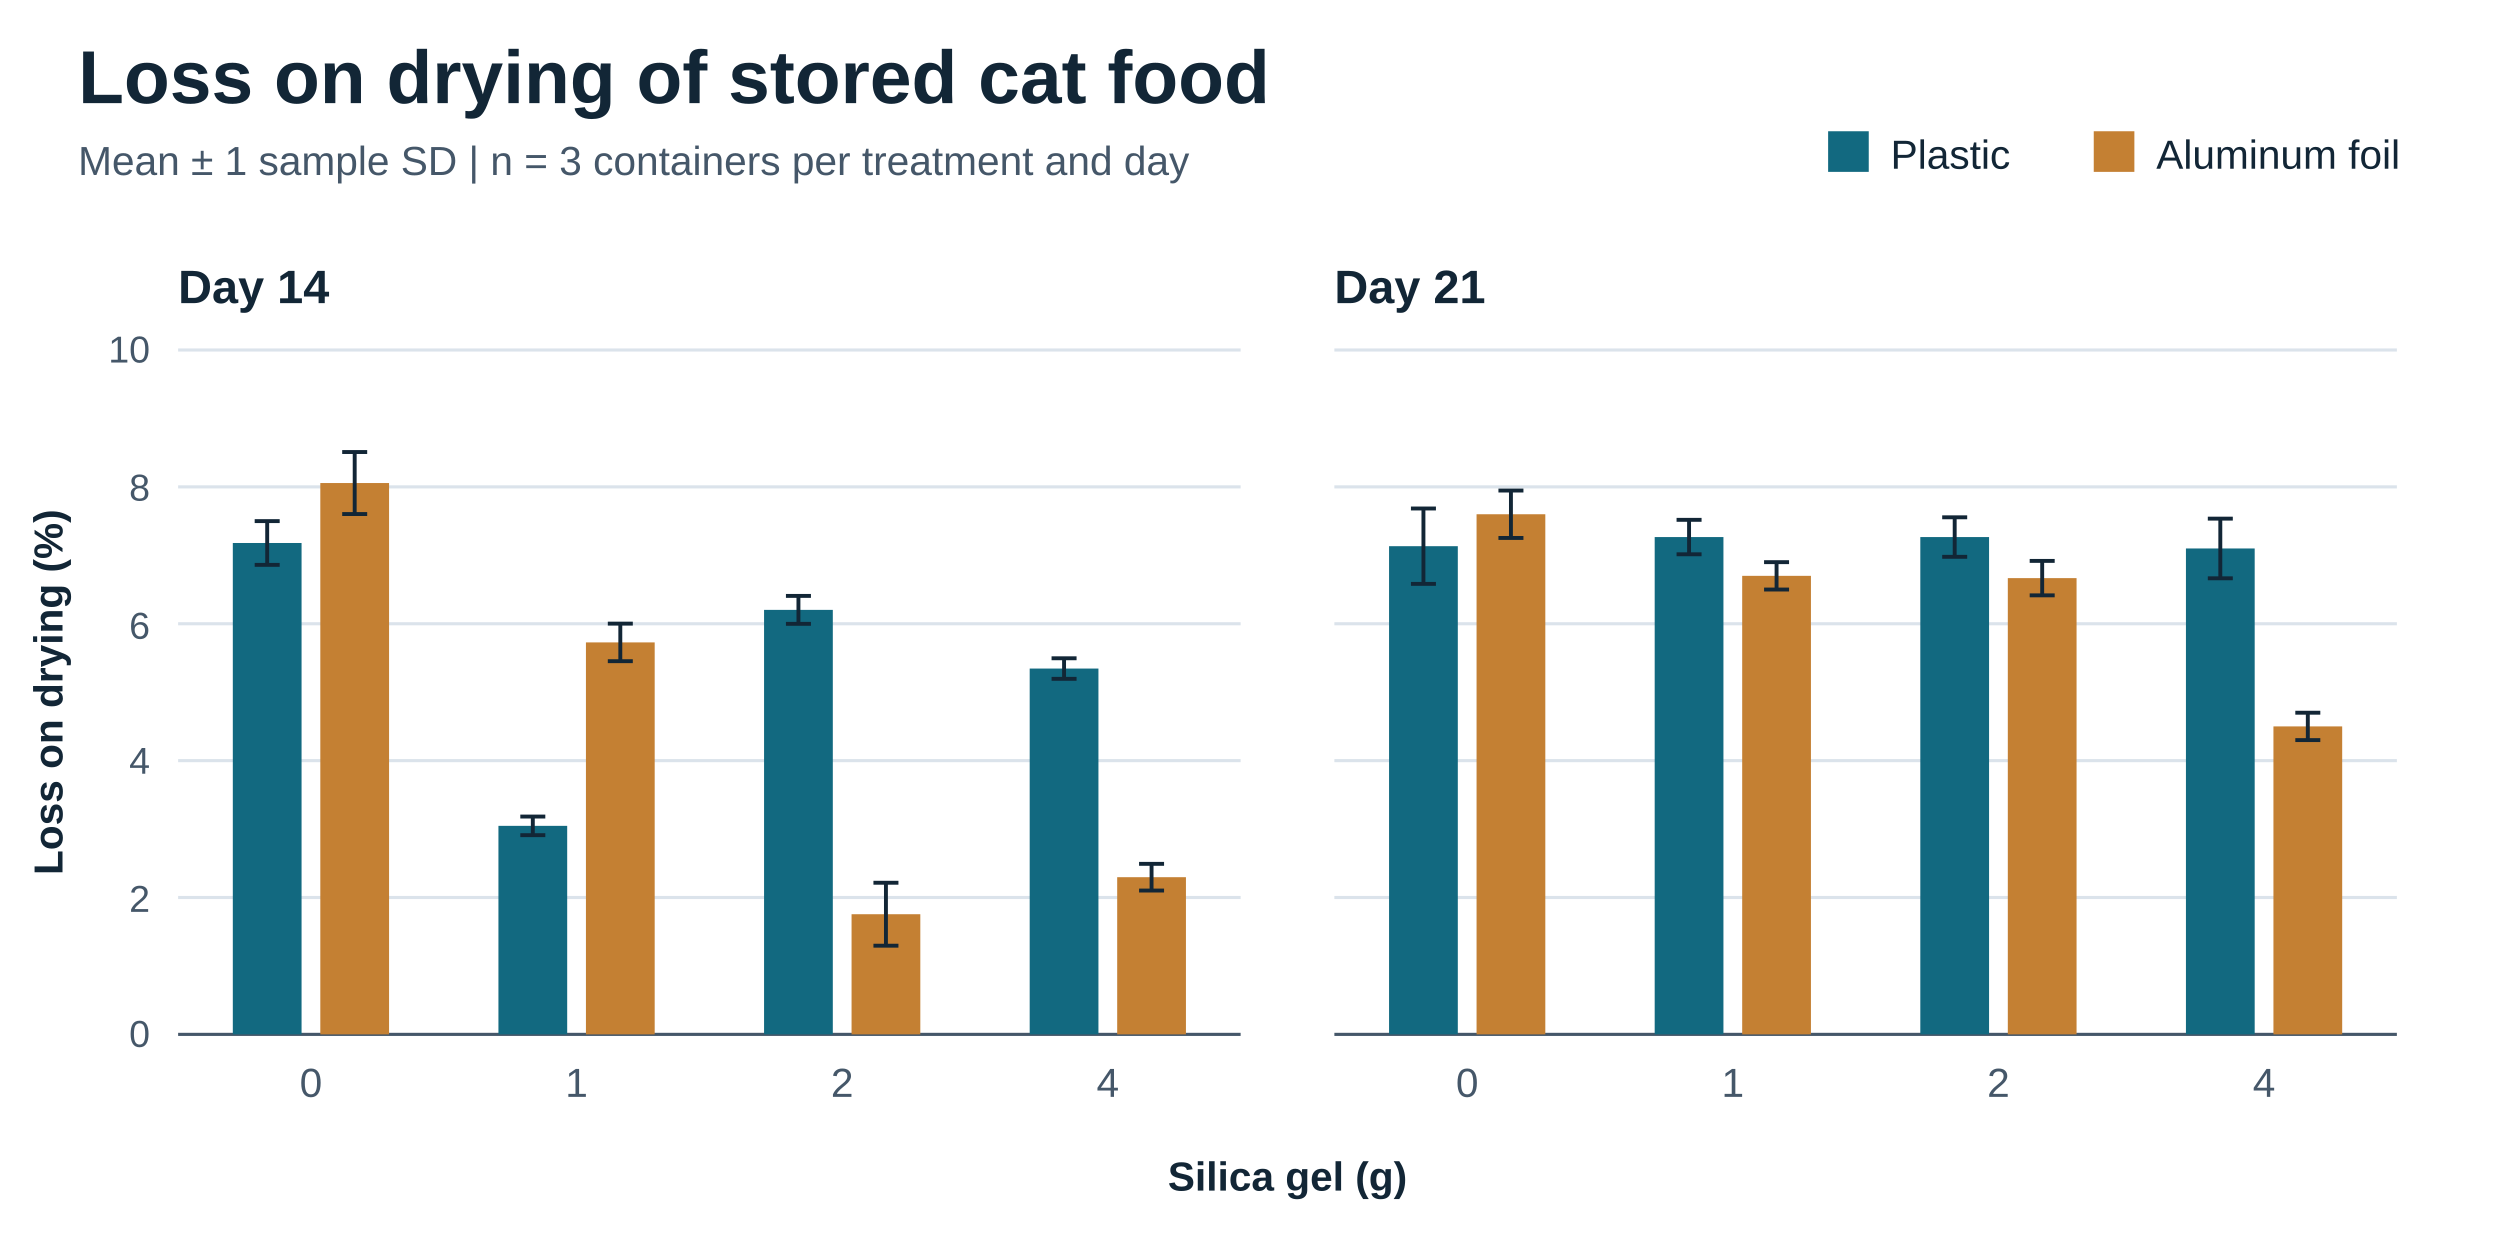
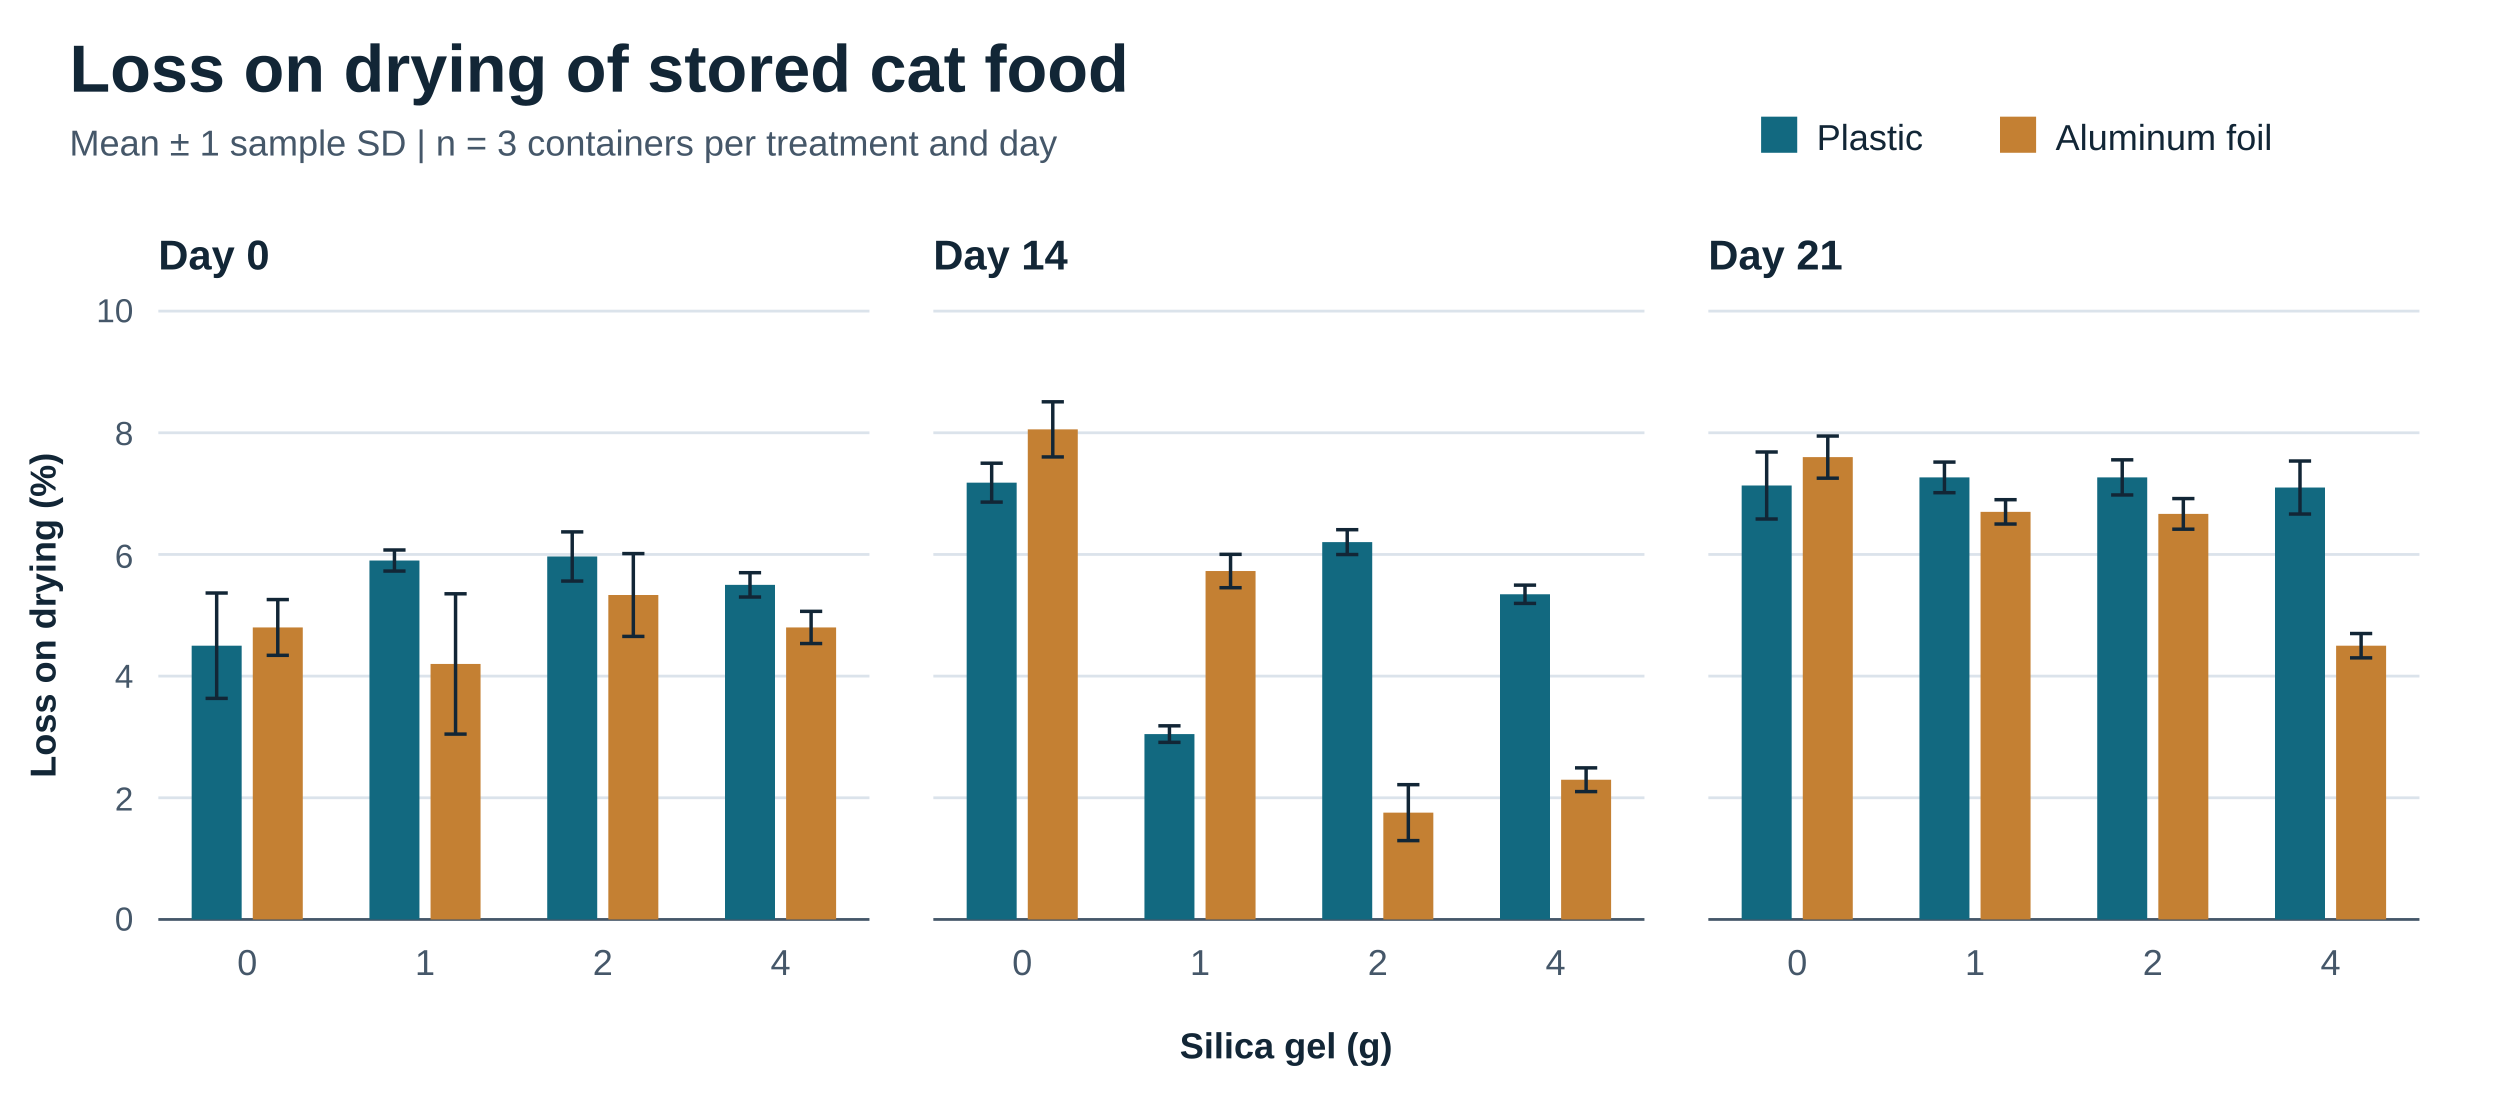
- <svg xmlns="http://www.w3.org/2000/svg" width="800" height="400" preserveAspectRatio="xMinYMin meet" viewBox="0 0 800 400" version="1.0" fill-rule="evenodd">
+ <svg xmlns="http://www.w3.org/2000/svg" width="900" height="400" preserveAspectRatio="xMinYMin meet" viewBox="0 0 900 400" version="1.0" fill-rule="evenodd">
  <clipPath id="clip">
-     <rect x="0" y="0" width="800" height="400" />
+     <rect x="0" y="0" width="900" height="400" />
  </clipPath>
  <g id="group" transform="scale(1,-1) translate(0,-400)" style="clip-path: url(#clip)">
    <g transform="">
-       <rect x="0" y="0" width="800" height="400" style="stroke: none; stroke-linecap: butt; stroke-width: 1; fill: rgb(100%,100%,100%); fill-rule: evenodd;" />
+       <rect x="0" y="0" width="900" height="400" style="stroke: none; stroke-linecap: butt; stroke-width: 1; fill: rgb(100%,100%,100%); fill-rule: evenodd;" />
      <text x="25" y="367" style="font-family: Arial, sans-serif; font-weight: 700; font-size: 24px;fill: rgb(7%,15%,21%); stroke:none;" transform="translate(0,734) scale(1,-1)">Loss on drying of stored cat food</text>
      <text x="25" y="344" style="font-family: Arial, sans-serif; font-size: 13px;fill: rgb(27%,34%,41%); stroke:none;" transform="translate(0,688) scale(1,-1)">Mean ± 1 sample SD  |  n = 3 containers per treatment and day</text>
-       <rect x="585" y="345" width="13" height="13" style="stroke: none; stroke-linecap: butt; stroke-width: 1; fill: rgb(7%,41%,50%); fill-rule: evenodd;" />
-       <text x="605" y="346" style="font-family: Arial, sans-serif; font-size: 13px;fill: rgb(7%,15%,21%); stroke:none;" transform="translate(0,692) scale(1,-1)">Plastic</text>
-       <rect x="670" y="345" width="13" height="13" style="stroke: none; stroke-linecap: butt; stroke-width: 1; fill: rgb(77%,50%,20%); fill-rule: evenodd;" />
-       <text x="690" y="346" style="font-family: Arial, sans-serif; font-size: 13px;fill: rgb(7%,15%,21%); stroke:none;" transform="translate(0,692) scale(1,-1)">Aluminum foil</text>
-       <text x="57" y="303" style="font-family: Arial, sans-serif; font-weight: 700; font-size: 15px;fill: rgb(7%,15%,21%); stroke:none;" transform="translate(0,606) scale(1,-1)">Day 14</text>
-       <path d="M 57,69 L 397,69 Z" style="stroke: rgb(27%,34%,41%); stroke-linecap: butt; stroke-width: 1;" />
+       <rect x="634" y="345" width="13" height="13" style="stroke: none; stroke-linecap: butt; stroke-width: 1; fill: rgb(7%,41%,50%); fill-rule: evenodd;" />
+       <text x="654" y="346" style="font-family: Arial, sans-serif; font-size: 13px;fill: rgb(7%,15%,21%); stroke:none;" transform="translate(0,692) scale(1,-1)">Plastic</text>
+       <rect x="720" y="345" width="13" height="13" style="stroke: none; stroke-linecap: butt; stroke-width: 1; fill: rgb(77%,50%,20%); fill-rule: evenodd;" />
+       <text x="740" y="346" style="font-family: Arial, sans-serif; font-size: 13px;fill: rgb(7%,15%,21%); stroke:none;" transform="translate(0,692) scale(1,-1)">Aluminum foil</text>
+       <text x="57" y="303" style="font-family: Arial, sans-serif; font-weight: 700; font-size: 15px;fill: rgb(7%,15%,21%); stroke:none;" transform="translate(0,606) scale(1,-1)">Day 0</text>
+       <path d="M 57,69 L 313,69 Z" style="stroke: rgb(27%,34%,41%); stroke-linecap: butt; stroke-width: 1;" />
      <text x="41.328" y="65.0" style="font-family: Arial, sans-serif; font-size: 12px;fill: rgb(27%,34%,41%); stroke:none;" transform="translate(0,130) scale(1,-1)">0</text>
-       <path d="M 57,112.8 L 397,112.8 Z" style="stroke: rgb(86%,89%,92%); stroke-linecap: butt; stroke-width: 1;" />
+       <path d="M 57,112.8 L 313,112.8 Z" style="stroke: rgb(86%,89%,92%); stroke-linecap: butt; stroke-width: 1;" />
      <text x="41.328" y="108.8" style="font-family: Arial, sans-serif; font-size: 12px;fill: rgb(27%,34%,41%); stroke:none;" transform="translate(0,217) scale(1,-1)">2</text>
-       <path d="M 57,156.6 L 397,156.6 Z" style="stroke: rgb(86%,89%,92%); stroke-linecap: butt; stroke-width: 1;" />
+       <path d="M 57,156.6 L 313,156.6 Z" style="stroke: rgb(86%,89%,92%); stroke-linecap: butt; stroke-width: 1;" />
      <text x="41.328" y="152.6" style="font-family: Arial, sans-serif; font-size: 12px;fill: rgb(27%,34%,41%); stroke:none;" transform="translate(0,305) scale(1,-1)">4</text>
-       <path d="M 57,200.4 L 397,200.4 Z" style="stroke: rgb(86%,89%,92%); stroke-linecap: butt; stroke-width: 1;" />
+       <path d="M 57,200.4 L 313,200.4 Z" style="stroke: rgb(86%,89%,92%); stroke-linecap: butt; stroke-width: 1;" />
      <text x="41.328" y="196.4" style="font-family: Arial, sans-serif; font-size: 12px;fill: rgb(27%,34%,41%); stroke:none;" transform="translate(0,392) scale(1,-1)">6</text>
-       <path d="M 57,244.2 L 397,244.2 Z" style="stroke: rgb(86%,89%,92%); stroke-linecap: butt; stroke-width: 1;" />
+       <path d="M 57,244.2 L 313,244.2 Z" style="stroke: rgb(86%,89%,92%); stroke-linecap: butt; stroke-width: 1;" />
      <text x="41.328" y="240.2" style="font-family: Arial, sans-serif; font-size: 12px;fill: rgb(27%,34%,41%); stroke:none;" transform="translate(0,480) scale(1,-1)">8</text>
-       <path d="M 57,288 L 397,288 Z" style="stroke: rgb(86%,89%,92%); stroke-linecap: butt; stroke-width: 1;" />
+       <path d="M 57,288 L 313,288 Z" style="stroke: rgb(86%,89%,92%); stroke-linecap: butt; stroke-width: 1;" />
      <text x="34.656" y="284.0" style="font-family: Arial, sans-serif; font-size: 12px;fill: rgb(27%,34%,41%); stroke:none;" transform="translate(0,568) scale(1,-1)">10</text>
-       <text x="95.886" y="49" style="font-family: Arial, sans-serif; font-size: 13px;fill: rgb(27%,34%,41%); stroke:none;" transform="translate(0,98) scale(1,-1)">0</text>
-       <rect x="74.5" y="69" width="22.0" height="157.243" style="stroke: none; stroke-linecap: butt; stroke-width: 1; fill: rgb(7%,41%,50%); fill-rule: evenodd;" />
-       <path d="M 85.5,219.242 L 85.5,233.244 Z" style="stroke: rgb(7%,15%,21%); stroke-linecap: butt; stroke-width: 1.25;" />
-       <path d="M 81.5,219.242 L 89.5,219.242 Z" style="stroke: rgb(7%,15%,21%); stroke-linecap: butt; stroke-width: 1.25;" />
-       <path d="M 81.5,233.244 L 89.5,233.244 Z" style="stroke: rgb(7%,15%,21%); stroke-linecap: butt; stroke-width: 1.25;" />
-       <rect x="102.5" y="69" width="22.0" height="176.428" style="stroke: none; stroke-linecap: butt; stroke-width: 1; fill: rgb(77%,50%,20%); fill-rule: evenodd;" />
-       <path d="M 113.5,235.506 L 113.5,255.351 Z" style="stroke: rgb(7%,15%,21%); stroke-linecap: butt; stroke-width: 1.25;" />
-       <path d="M 109.5,235.506 L 117.5,235.506 Z" style="stroke: rgb(7%,15%,21%); stroke-linecap: butt; stroke-width: 1.25;" />
-       <path d="M 109.5,255.351 L 117.5,255.351 Z" style="stroke: rgb(7%,15%,21%); stroke-linecap: butt; stroke-width: 1.25;" />
-       <text x="180.886" y="49" style="font-family: Arial, sans-serif; font-size: 13px;fill: rgb(27%,34%,41%); stroke:none;" transform="translate(0,98) scale(1,-1)">1</text>
-       <rect x="159.5" y="69" width="22.0" height="66.727" style="stroke: none; stroke-linecap: butt; stroke-width: 1; fill: rgb(7%,41%,50%); fill-rule: evenodd;" />
-       <path d="M 170.5,132.749 L 170.5,138.704 Z" style="stroke: rgb(7%,15%,21%); stroke-linecap: butt; stroke-width: 1.25;" />
-       <path d="M 166.5,132.749 L 174.5,132.749 Z" style="stroke: rgb(7%,15%,21%); stroke-linecap: butt; stroke-width: 1.25;" />
-       <path d="M 166.5,138.704 L 174.5,138.704 Z" style="stroke: rgb(7%,15%,21%); stroke-linecap: butt; stroke-width: 1.25;" />
-       <rect x="187.5" y="69" width="22.0" height="125.431" style="stroke: none; stroke-linecap: butt; stroke-width: 1; fill: rgb(77%,50%,20%); fill-rule: evenodd;" />
-       <path d="M 198.5,188.422 L 198.5,200.441 Z" style="stroke: rgb(7%,15%,21%); stroke-linecap: butt; stroke-width: 1.25;" />
-       <path d="M 194.5,188.422 L 202.5,188.422 Z" style="stroke: rgb(7%,15%,21%); stroke-linecap: butt; stroke-width: 1.25;" />
-       <path d="M 194.5,200.441 L 202.5,200.441 Z" style="stroke: rgb(7%,15%,21%); stroke-linecap: butt; stroke-width: 1.25;" />
-       <text x="265.886" y="49" style="font-family: Arial, sans-serif; font-size: 13px;fill: rgb(27%,34%,41%); stroke:none;" transform="translate(0,98) scale(1,-1)">2</text>
-       <rect x="244.5" y="69" width="22.0" height="135.839" style="stroke: none; stroke-linecap: butt; stroke-width: 1; fill: rgb(7%,41%,50%); fill-rule: evenodd;" />
-       <path d="M 255.5,200.369 L 255.5,209.31 Z" style="stroke: rgb(7%,15%,21%); stroke-linecap: butt; stroke-width: 1.25;" />
-       <path d="M 251.5,200.369 L 259.5,200.369 Z" style="stroke: rgb(7%,15%,21%); stroke-linecap: butt; stroke-width: 1.25;" />
-       <path d="M 251.5,209.31 L 259.5,209.31 Z" style="stroke: rgb(7%,15%,21%); stroke-linecap: butt; stroke-width: 1.25;" />
-       <rect x="272.5" y="69" width="22.0" height="38.449" style="stroke: none; stroke-linecap: butt; stroke-width: 1; fill: rgb(77%,50%,20%); fill-rule: evenodd;" />
-       <path d="M 283.5,97.378 L 283.5,117.52 Z" style="stroke: rgb(7%,15%,21%); stroke-linecap: butt; stroke-width: 1.25;" />
-       <path d="M 279.5,97.378 L 287.5,97.378 Z" style="stroke: rgb(7%,15%,21%); stroke-linecap: butt; stroke-width: 1.25;" />
-       <path d="M 279.5,117.52 L 287.5,117.52 Z" style="stroke: rgb(7%,15%,21%); stroke-linecap: butt; stroke-width: 1.25;" />
-       <text x="350.886" y="49" style="font-family: Arial, sans-serif; font-size: 13px;fill: rgb(27%,34%,41%); stroke:none;" transform="translate(0,98) scale(1,-1)">4</text>
-       <rect x="329.5" y="69" width="22.0" height="117.063" style="stroke: none; stroke-linecap: butt; stroke-width: 1; fill: rgb(7%,41%,50%); fill-rule: evenodd;" />
-       <path d="M 340.5,182.773 L 340.5,189.352 Z" style="stroke: rgb(7%,15%,21%); stroke-linecap: butt; stroke-width: 1.25;" />
-       <path d="M 336.5,182.773 L 344.5,182.773 Z" style="stroke: rgb(7%,15%,21%); stroke-linecap: butt; stroke-width: 1.25;" />
-       <path d="M 336.5,189.352 L 344.5,189.352 Z" style="stroke: rgb(7%,15%,21%); stroke-linecap: butt; stroke-width: 1.25;" />
-       <rect x="357.5" y="69" width="22.0" height="50.297" style="stroke: none; stroke-linecap: butt; stroke-width: 1; fill: rgb(77%,50%,20%); fill-rule: evenodd;" />
-       <path d="M 368.5,115.026 L 368.5,123.569 Z" style="stroke: rgb(7%,15%,21%); stroke-linecap: butt; stroke-width: 1.25;" />
-       <path d="M 364.5,115.026 L 372.5,115.026 Z" style="stroke: rgb(7%,15%,21%); stroke-linecap: butt; stroke-width: 1.25;" />
-       <path d="M 364.5,123.569 L 372.5,123.569 Z" style="stroke: rgb(7%,15%,21%); stroke-linecap: butt; stroke-width: 1.25;" />
-       <text x="427" y="303" style="font-family: Arial, sans-serif; font-weight: 700; font-size: 15px;fill: rgb(7%,15%,21%); stroke:none;" transform="translate(0,606) scale(1,-1)">Day 21</text>
-       <path d="M 427,69 L 767,69 Z" style="stroke: rgb(27%,34%,41%); stroke-linecap: butt; stroke-width: 1;" />
-       <path d="M 427,112.8 L 767,112.8 Z" style="stroke: rgb(86%,89%,92%); stroke-linecap: butt; stroke-width: 1;" />
-       <path d="M 427,156.6 L 767,156.6 Z" style="stroke: rgb(86%,89%,92%); stroke-linecap: butt; stroke-width: 1;" />
-       <path d="M 427,200.4 L 767,200.4 Z" style="stroke: rgb(86%,89%,92%); stroke-linecap: butt; stroke-width: 1;" />
-       <path d="M 427,244.2 L 767,244.2 Z" style="stroke: rgb(86%,89%,92%); stroke-linecap: butt; stroke-width: 1;" />
-       <path d="M 427,288 L 767,288 Z" style="stroke: rgb(86%,89%,92%); stroke-linecap: butt; stroke-width: 1;" />
-       <text x="465.886" y="49" style="font-family: Arial, sans-serif; font-size: 13px;fill: rgb(27%,34%,41%); stroke:none;" transform="translate(0,98) scale(1,-1)">0</text>
-       <rect x="444.5" y="69" width="22.0" height="156.22" style="stroke: none; stroke-linecap: butt; stroke-width: 1; fill: rgb(7%,41%,50%); fill-rule: evenodd;" />
-       <path d="M 455.5,213.158 L 455.5,237.282 Z" style="stroke: rgb(7%,15%,21%); stroke-linecap: butt; stroke-width: 1.25;" />
-       <path d="M 451.5,213.158 L 459.5,213.158 Z" style="stroke: rgb(7%,15%,21%); stroke-linecap: butt; stroke-width: 1.25;" />
-       <path d="M 451.5,237.282 L 459.5,237.282 Z" style="stroke: rgb(7%,15%,21%); stroke-linecap: butt; stroke-width: 1.25;" />
-       <rect x="472.5" y="69" width="22.0" height="166.44" style="stroke: none; stroke-linecap: butt; stroke-width: 1; fill: rgb(77%,50%,20%); fill-rule: evenodd;" />
-       <path d="M 483.5,227.854 L 483.5,243.026 Z" style="stroke: rgb(7%,15%,21%); stroke-linecap: butt; stroke-width: 1.25;" />
-       <path d="M 479.5,227.854 L 487.5,227.854 Z" style="stroke: rgb(7%,15%,21%); stroke-linecap: butt; stroke-width: 1.25;" />
-       <path d="M 479.5,243.026 L 487.5,243.026 Z" style="stroke: rgb(7%,15%,21%); stroke-linecap: butt; stroke-width: 1.25;" />
-       <text x="550.886" y="49" style="font-family: Arial, sans-serif; font-size: 13px;fill: rgb(27%,34%,41%); stroke:none;" transform="translate(0,98) scale(1,-1)">1</text>
-       <rect x="529.5" y="69" width="22.0" height="159.14" style="stroke: none; stroke-linecap: butt; stroke-width: 1; fill: rgb(7%,41%,50%); fill-rule: evenodd;" />
-       <path d="M 540.5,222.629 L 540.5,233.651 Z" style="stroke: rgb(7%,15%,21%); stroke-linecap: butt; stroke-width: 1.25;" />
-       <path d="M 536.5,222.629 L 544.5,222.629 Z" style="stroke: rgb(7%,15%,21%); stroke-linecap: butt; stroke-width: 1.25;" />
-       <path d="M 536.5,233.651 L 544.5,233.651 Z" style="stroke: rgb(7%,15%,21%); stroke-linecap: butt; stroke-width: 1.25;" />
-       <rect x="557.5" y="69" width="22.0" height="146.73" style="stroke: none; stroke-linecap: butt; stroke-width: 1; fill: rgb(77%,50%,20%); fill-rule: evenodd;" />
-       <path d="M 568.5,211.35 L 568.5,220.11 Z" style="stroke: rgb(7%,15%,21%); stroke-linecap: butt; stroke-width: 1.25;" />
-       <path d="M 564.5,211.35 L 572.5,211.35 Z" style="stroke: rgb(7%,15%,21%); stroke-linecap: butt; stroke-width: 1.25;" />
-       <path d="M 564.5,220.11 L 572.5,220.11 Z" style="stroke: rgb(7%,15%,21%); stroke-linecap: butt; stroke-width: 1.25;" />
-       <text x="635.886" y="49" style="font-family: Arial, sans-serif; font-size: 13px;fill: rgb(27%,34%,41%); stroke:none;" transform="translate(0,98) scale(1,-1)">2</text>
-       <rect x="614.5" y="69" width="22.0" height="159.14" style="stroke: none; stroke-linecap: butt; stroke-width: 1; fill: rgb(7%,41%,50%); fill-rule: evenodd;" />
-       <path d="M 625.5,221.818 L 625.5,234.462 Z" style="stroke: rgb(7%,15%,21%); stroke-linecap: butt; stroke-width: 1.25;" />
-       <path d="M 621.5,221.818 L 629.5,221.818 Z" style="stroke: rgb(7%,15%,21%); stroke-linecap: butt; stroke-width: 1.25;" />
-       <path d="M 621.5,234.462 L 629.5,234.462 Z" style="stroke: rgb(7%,15%,21%); stroke-linecap: butt; stroke-width: 1.25;" />
-       <rect x="642.5" y="69" width="22.0" height="146" style="stroke: none; stroke-linecap: butt; stroke-width: 1; fill: rgb(77%,50%,20%); fill-rule: evenodd;" />
-       <path d="M 653.5,209.489 L 653.5,220.511 Z" style="stroke: rgb(7%,15%,21%); stroke-linecap: butt; stroke-width: 1.25;" />
-       <path d="M 649.5,209.489 L 657.5,209.489 Z" style="stroke: rgb(7%,15%,21%); stroke-linecap: butt; stroke-width: 1.25;" />
-       <path d="M 649.5,220.511 L 657.5,220.511 Z" style="stroke: rgb(7%,15%,21%); stroke-linecap: butt; stroke-width: 1.25;" />
-       <text x="720.886" y="49" style="font-family: Arial, sans-serif; font-size: 13px;fill: rgb(27%,34%,41%); stroke:none;" transform="translate(0,98) scale(1,-1)">4</text>
-       <rect x="699.5" y="69" width="22.0" height="155.49" style="stroke: none; stroke-linecap: butt; stroke-width: 1; fill: rgb(7%,41%,50%); fill-rule: evenodd;" />
-       <path d="M 710.5,214.944 L 710.5,234.036 Z" style="stroke: rgb(7%,15%,21%); stroke-linecap: butt; stroke-width: 1.25;" />
-       <path d="M 706.5,214.944 L 714.5,214.944 Z" style="stroke: rgb(7%,15%,21%); stroke-linecap: butt; stroke-width: 1.25;" />
-       <path d="M 706.5,234.036 L 714.5,234.036 Z" style="stroke: rgb(7%,15%,21%); stroke-linecap: butt; stroke-width: 1.25;" />
-       <rect x="727.5" y="69" width="22.0" height="98.55" style="stroke: none; stroke-linecap: butt; stroke-width: 1; fill: rgb(77%,50%,20%); fill-rule: evenodd;" />
-       <path d="M 738.5,163.17 L 738.5,171.93 Z" style="stroke: rgb(7%,15%,21%); stroke-linecap: butt; stroke-width: 1.25;" />
-       <path d="M 734.5,163.17 L 742.5,163.17 Z" style="stroke: rgb(7%,15%,21%); stroke-linecap: butt; stroke-width: 1.25;" />
-       <path d="M 734.5,171.93 L 742.5,171.93 Z" style="stroke: rgb(7%,15%,21%); stroke-linecap: butt; stroke-width: 1.25;" />
+       <text x="85.386" y="49" style="font-family: Arial, sans-serif; font-size: 13px;fill: rgb(27%,34%,41%); stroke:none;" transform="translate(0,98) scale(1,-1)">0</text>
+       <rect x="69.0" y="69" width="18.0" height="98.55" style="stroke: none; stroke-linecap: butt; stroke-width: 1; fill: rgb(7%,41%,50%); fill-rule: evenodd;" />
+       <path d="M 78,148.584 L 78,186.516 Z" style="stroke: rgb(7%,15%,21%); stroke-linecap: butt; stroke-width: 1.25;" />
+       <path d="M 74,148.584 L 82,148.584 Z" style="stroke: rgb(7%,15%,21%); stroke-linecap: butt; stroke-width: 1.25;" />
+       <path d="M 74,186.516 L 82,186.516 Z" style="stroke: rgb(7%,15%,21%); stroke-linecap: butt; stroke-width: 1.25;" />
+       <rect x="91.0" y="69" width="18.0" height="105.12" style="stroke: none; stroke-linecap: butt; stroke-width: 1; fill: rgb(77%,50%,20%); fill-rule: evenodd;" />
+       <path d="M 100,164.084 L 100,184.156 Z" style="stroke: rgb(7%,15%,21%); stroke-linecap: butt; stroke-width: 1.25;" />
+       <path d="M 96,164.084 L 104,164.084 Z" style="stroke: rgb(7%,15%,21%); stroke-linecap: butt; stroke-width: 1.25;" />
+       <path d="M 96,184.156 L 104,184.156 Z" style="stroke: rgb(7%,15%,21%); stroke-linecap: butt; stroke-width: 1.25;" />
+       <text x="149.386" y="49" style="font-family: Arial, sans-serif; font-size: 13px;fill: rgb(27%,34%,41%); stroke:none;" transform="translate(0,98) scale(1,-1)">1</text>
+       <rect x="133.0" y="69" width="18.0" height="129.21" style="stroke: none; stroke-linecap: butt; stroke-width: 1; fill: rgb(7%,41%,50%); fill-rule: evenodd;" />
+       <path d="M 142,194.417 L 142,202.003 Z" style="stroke: rgb(7%,15%,21%); stroke-linecap: butt; stroke-width: 1.25;" />
+       <path d="M 138,194.417 L 146,194.417 Z" style="stroke: rgb(7%,15%,21%); stroke-linecap: butt; stroke-width: 1.25;" />
+       <path d="M 138,202.003 L 146,202.003 Z" style="stroke: rgb(7%,15%,21%); stroke-linecap: butt; stroke-width: 1.25;" />
+       <rect x="155.0" y="69" width="18.0" height="91.98" style="stroke: none; stroke-linecap: butt; stroke-width: 1; fill: rgb(77%,50%,20%); fill-rule: evenodd;" />
+       <path d="M 164,135.724 L 164,186.236 Z" style="stroke: rgb(7%,15%,21%); stroke-linecap: butt; stroke-width: 1.25;" />
+       <path d="M 160,135.724 L 168,135.724 Z" style="stroke: rgb(7%,15%,21%); stroke-linecap: butt; stroke-width: 1.25;" />
+       <path d="M 160,186.236 L 168,186.236 Z" style="stroke: rgb(7%,15%,21%); stroke-linecap: butt; stroke-width: 1.25;" />
+       <text x="213.386" y="49" style="font-family: Arial, sans-serif; font-size: 13px;fill: rgb(27%,34%,41%); stroke:none;" transform="translate(0,98) scale(1,-1)">2</text>
+       <rect x="197.0" y="69" width="18.0" height="130.67" style="stroke: none; stroke-linecap: butt; stroke-width: 1; fill: rgb(7%,41%,50%); fill-rule: evenodd;" />
+       <path d="M 206,190.819 L 206,208.521 Z" style="stroke: rgb(7%,15%,21%); stroke-linecap: butt; stroke-width: 1.25;" />
+       <path d="M 202,190.819 L 210,190.819 Z" style="stroke: rgb(7%,15%,21%); stroke-linecap: butt; stroke-width: 1.25;" />
+       <path d="M 202,208.521 L 210,208.521 Z" style="stroke: rgb(7%,15%,21%); stroke-linecap: butt; stroke-width: 1.25;" />
+       <rect x="219.0" y="69" width="18.0" height="116.8" style="stroke: none; stroke-linecap: butt; stroke-width: 1; fill: rgb(77%,50%,20%); fill-rule: evenodd;" />
+       <path d="M 228,170.893 L 228,200.707 Z" style="stroke: rgb(7%,15%,21%); stroke-linecap: butt; stroke-width: 1.25;" />
+       <path d="M 224,170.893 L 232,170.893 Z" style="stroke: rgb(7%,15%,21%); stroke-linecap: butt; stroke-width: 1.25;" />
+       <path d="M 224,200.707 L 232,200.707 Z" style="stroke: rgb(7%,15%,21%); stroke-linecap: butt; stroke-width: 1.25;" />
+       <text x="277.386" y="49" style="font-family: Arial, sans-serif; font-size: 13px;fill: rgb(27%,34%,41%); stroke:none;" transform="translate(0,98) scale(1,-1)">4</text>
+       <rect x="261.0" y="69" width="18.0" height="120.45" style="stroke: none; stroke-linecap: butt; stroke-width: 1; fill: rgb(7%,41%,50%); fill-rule: evenodd;" />
+       <path d="M 270,185.07 L 270,193.83 Z" style="stroke: rgb(7%,15%,21%); stroke-linecap: butt; stroke-width: 1.25;" />
+       <path d="M 266,185.07 L 274,185.07 Z" style="stroke: rgb(7%,15%,21%); stroke-linecap: butt; stroke-width: 1.25;" />
+       <path d="M 266,193.83 L 274,193.83 Z" style="stroke: rgb(7%,15%,21%); stroke-linecap: butt; stroke-width: 1.25;" />
+       <rect x="283.0" y="69" width="18.0" height="105.12" style="stroke: none; stroke-linecap: butt; stroke-width: 1; fill: rgb(77%,50%,20%); fill-rule: evenodd;" />
+       <path d="M 292,168.326 L 292,179.914 Z" style="stroke: rgb(7%,15%,21%); stroke-linecap: butt; stroke-width: 1.25;" />
+       <path d="M 288,168.326 L 296,168.326 Z" style="stroke: rgb(7%,15%,21%); stroke-linecap: butt; stroke-width: 1.25;" />
+       <path d="M 288,179.914 L 296,179.914 Z" style="stroke: rgb(7%,15%,21%); stroke-linecap: butt; stroke-width: 1.25;" />
+       <text x="336" y="303" style="font-family: Arial, sans-serif; font-weight: 700; font-size: 15px;fill: rgb(7%,15%,21%); stroke:none;" transform="translate(0,606) scale(1,-1)">Day 14</text>
+       <path d="M 336,69 L 592,69 Z" style="stroke: rgb(27%,34%,41%); stroke-linecap: butt; stroke-width: 1;" />
+       <path d="M 336,112.8 L 592,112.8 Z" style="stroke: rgb(86%,89%,92%); stroke-linecap: butt; stroke-width: 1;" />
+       <path d="M 336,156.6 L 592,156.6 Z" style="stroke: rgb(86%,89%,92%); stroke-linecap: butt; stroke-width: 1;" />
+       <path d="M 336,200.4 L 592,200.4 Z" style="stroke: rgb(86%,89%,92%); stroke-linecap: butt; stroke-width: 1;" />
+       <path d="M 336,244.2 L 592,244.2 Z" style="stroke: rgb(86%,89%,92%); stroke-linecap: butt; stroke-width: 1;" />
+       <path d="M 336,288 L 592,288 Z" style="stroke: rgb(86%,89%,92%); stroke-linecap: butt; stroke-width: 1;" />
+       <text x="364.386" y="49" style="font-family: Arial, sans-serif; font-size: 13px;fill: rgb(27%,34%,41%); stroke:none;" transform="translate(0,98) scale(1,-1)">0</text>
+       <rect x="348.0" y="69" width="18.0" height="157.243" style="stroke: none; stroke-linecap: butt; stroke-width: 1; fill: rgb(7%,41%,50%); fill-rule: evenodd;" />
+       <path d="M 357,219.242 L 357,233.244 Z" style="stroke: rgb(7%,15%,21%); stroke-linecap: butt; stroke-width: 1.25;" />
+       <path d="M 353,219.242 L 361,219.242 Z" style="stroke: rgb(7%,15%,21%); stroke-linecap: butt; stroke-width: 1.25;" />
+       <path d="M 353,233.244 L 361,233.244 Z" style="stroke: rgb(7%,15%,21%); stroke-linecap: butt; stroke-width: 1.25;" />
+       <rect x="370.0" y="69" width="18.0" height="176.428" style="stroke: none; stroke-linecap: butt; stroke-width: 1; fill: rgb(77%,50%,20%); fill-rule: evenodd;" />
+       <path d="M 379,235.506 L 379,255.351 Z" style="stroke: rgb(7%,15%,21%); stroke-linecap: butt; stroke-width: 1.25;" />
+       <path d="M 375,235.506 L 383,235.506 Z" style="stroke: rgb(7%,15%,21%); stroke-linecap: butt; stroke-width: 1.25;" />
+       <path d="M 375,255.351 L 383,255.351 Z" style="stroke: rgb(7%,15%,21%); stroke-linecap: butt; stroke-width: 1.25;" />
+       <text x="428.386" y="49" style="font-family: Arial, sans-serif; font-size: 13px;fill: rgb(27%,34%,41%); stroke:none;" transform="translate(0,98) scale(1,-1)">1</text>
+       <rect x="412.0" y="69" width="18.0" height="66.727" style="stroke: none; stroke-linecap: butt; stroke-width: 1; fill: rgb(7%,41%,50%); fill-rule: evenodd;" />
+       <path d="M 421,132.749 L 421,138.704 Z" style="stroke: rgb(7%,15%,21%); stroke-linecap: butt; stroke-width: 1.25;" />
+       <path d="M 417,132.749 L 425,132.749 Z" style="stroke: rgb(7%,15%,21%); stroke-linecap: butt; stroke-width: 1.25;" />
+       <path d="M 417,138.704 L 425,138.704 Z" style="stroke: rgb(7%,15%,21%); stroke-linecap: butt; stroke-width: 1.25;" />
+       <rect x="434.0" y="69" width="18.0" height="125.431" style="stroke: none; stroke-linecap: butt; stroke-width: 1; fill: rgb(77%,50%,20%); fill-rule: evenodd;" />
+       <path d="M 443,188.422 L 443,200.441 Z" style="stroke: rgb(7%,15%,21%); stroke-linecap: butt; stroke-width: 1.25;" />
+       <path d="M 439,188.422 L 447,188.422 Z" style="stroke: rgb(7%,15%,21%); stroke-linecap: butt; stroke-width: 1.25;" />
+       <path d="M 439,200.441 L 447,200.441 Z" style="stroke: rgb(7%,15%,21%); stroke-linecap: butt; stroke-width: 1.25;" />
+       <text x="492.386" y="49" style="font-family: Arial, sans-serif; font-size: 13px;fill: rgb(27%,34%,41%); stroke:none;" transform="translate(0,98) scale(1,-1)">2</text>
+       <rect x="476.0" y="69" width="18.0" height="135.839" style="stroke: none; stroke-linecap: butt; stroke-width: 1; fill: rgb(7%,41%,50%); fill-rule: evenodd;" />
+       <path d="M 485,200.369 L 485,209.31 Z" style="stroke: rgb(7%,15%,21%); stroke-linecap: butt; stroke-width: 1.25;" />
+       <path d="M 481,200.369 L 489,200.369 Z" style="stroke: rgb(7%,15%,21%); stroke-linecap: butt; stroke-width: 1.25;" />
+       <path d="M 481,209.31 L 489,209.31 Z" style="stroke: rgb(7%,15%,21%); stroke-linecap: butt; stroke-width: 1.25;" />
+       <rect x="498.0" y="69" width="18.0" height="38.449" style="stroke: none; stroke-linecap: butt; stroke-width: 1; fill: rgb(77%,50%,20%); fill-rule: evenodd;" />
+       <path d="M 507,97.378 L 507,117.52 Z" style="stroke: rgb(7%,15%,21%); stroke-linecap: butt; stroke-width: 1.25;" />
+       <path d="M 503,97.378 L 511,97.378 Z" style="stroke: rgb(7%,15%,21%); stroke-linecap: butt; stroke-width: 1.25;" />
+       <path d="M 503,117.52 L 511,117.52 Z" style="stroke: rgb(7%,15%,21%); stroke-linecap: butt; stroke-width: 1.25;" />
+       <text x="556.386" y="49" style="font-family: Arial, sans-serif; font-size: 13px;fill: rgb(27%,34%,41%); stroke:none;" transform="translate(0,98) scale(1,-1)">4</text>
+       <rect x="540.0" y="69" width="18.0" height="117.063" style="stroke: none; stroke-linecap: butt; stroke-width: 1; fill: rgb(7%,41%,50%); fill-rule: evenodd;" />
+       <path d="M 549,182.773 L 549,189.352 Z" style="stroke: rgb(7%,15%,21%); stroke-linecap: butt; stroke-width: 1.25;" />
+       <path d="M 545,182.773 L 553,182.773 Z" style="stroke: rgb(7%,15%,21%); stroke-linecap: butt; stroke-width: 1.25;" />
+       <path d="M 545,189.352 L 553,189.352 Z" style="stroke: rgb(7%,15%,21%); stroke-linecap: butt; stroke-width: 1.25;" />
+       <rect x="562.0" y="69" width="18.0" height="50.297" style="stroke: none; stroke-linecap: butt; stroke-width: 1; fill: rgb(77%,50%,20%); fill-rule: evenodd;" />
+       <path d="M 571,115.026 L 571,123.569 Z" style="stroke: rgb(7%,15%,21%); stroke-linecap: butt; stroke-width: 1.25;" />
+       <path d="M 567,115.026 L 575,115.026 Z" style="stroke: rgb(7%,15%,21%); stroke-linecap: butt; stroke-width: 1.25;" />
+       <path d="M 567,123.569 L 575,123.569 Z" style="stroke: rgb(7%,15%,21%); stroke-linecap: butt; stroke-width: 1.25;" />
+       <text x="615" y="303" style="font-family: Arial, sans-serif; font-weight: 700; font-size: 15px;fill: rgb(7%,15%,21%); stroke:none;" transform="translate(0,606) scale(1,-1)">Day 21</text>
+       <path d="M 615,69 L 871,69 Z" style="stroke: rgb(27%,34%,41%); stroke-linecap: butt; stroke-width: 1;" />
+       <path d="M 615,112.8 L 871,112.8 Z" style="stroke: rgb(86%,89%,92%); stroke-linecap: butt; stroke-width: 1;" />
+       <path d="M 615,156.6 L 871,156.6 Z" style="stroke: rgb(86%,89%,92%); stroke-linecap: butt; stroke-width: 1;" />
+       <path d="M 615,200.4 L 871,200.4 Z" style="stroke: rgb(86%,89%,92%); stroke-linecap: butt; stroke-width: 1;" />
+       <path d="M 615,244.2 L 871,244.2 Z" style="stroke: rgb(86%,89%,92%); stroke-linecap: butt; stroke-width: 1;" />
+       <path d="M 615,288 L 871,288 Z" style="stroke: rgb(86%,89%,92%); stroke-linecap: butt; stroke-width: 1;" />
+       <text x="643.386" y="49" style="font-family: Arial, sans-serif; font-size: 13px;fill: rgb(27%,34%,41%); stroke:none;" transform="translate(0,98) scale(1,-1)">0</text>
+       <rect x="627.0" y="69" width="18.0" height="156.22" style="stroke: none; stroke-linecap: butt; stroke-width: 1; fill: rgb(7%,41%,50%); fill-rule: evenodd;" />
+       <path d="M 636,213.158 L 636,237.282 Z" style="stroke: rgb(7%,15%,21%); stroke-linecap: butt; stroke-width: 1.25;" />
+       <path d="M 632,213.158 L 640,213.158 Z" style="stroke: rgb(7%,15%,21%); stroke-linecap: butt; stroke-width: 1.25;" />
+       <path d="M 632,237.282 L 640,237.282 Z" style="stroke: rgb(7%,15%,21%); stroke-linecap: butt; stroke-width: 1.25;" />
+       <rect x="649.0" y="69" width="18.0" height="166.44" style="stroke: none; stroke-linecap: butt; stroke-width: 1; fill: rgb(77%,50%,20%); fill-rule: evenodd;" />
+       <path d="M 658,227.854 L 658,243.026 Z" style="stroke: rgb(7%,15%,21%); stroke-linecap: butt; stroke-width: 1.25;" />
+       <path d="M 654,227.854 L 662,227.854 Z" style="stroke: rgb(7%,15%,21%); stroke-linecap: butt; stroke-width: 1.25;" />
+       <path d="M 654,243.026 L 662,243.026 Z" style="stroke: rgb(7%,15%,21%); stroke-linecap: butt; stroke-width: 1.25;" />
+       <text x="707.386" y="49" style="font-family: Arial, sans-serif; font-size: 13px;fill: rgb(27%,34%,41%); stroke:none;" transform="translate(0,98) scale(1,-1)">1</text>
+       <rect x="691.0" y="69" width="18.0" height="159.14" style="stroke: none; stroke-linecap: butt; stroke-width: 1; fill: rgb(7%,41%,50%); fill-rule: evenodd;" />
+       <path d="M 700,222.629 L 700,233.651 Z" style="stroke: rgb(7%,15%,21%); stroke-linecap: butt; stroke-width: 1.25;" />
+       <path d="M 696,222.629 L 704,222.629 Z" style="stroke: rgb(7%,15%,21%); stroke-linecap: butt; stroke-width: 1.25;" />
+       <path d="M 696,233.651 L 704,233.651 Z" style="stroke: rgb(7%,15%,21%); stroke-linecap: butt; stroke-width: 1.25;" />
+       <rect x="713.0" y="69" width="18.0" height="146.73" style="stroke: none; stroke-linecap: butt; stroke-width: 1; fill: rgb(77%,50%,20%); fill-rule: evenodd;" />
+       <path d="M 722,211.35 L 722,220.11 Z" style="stroke: rgb(7%,15%,21%); stroke-linecap: butt; stroke-width: 1.25;" />
+       <path d="M 718,211.35 L 726,211.35 Z" style="stroke: rgb(7%,15%,21%); stroke-linecap: butt; stroke-width: 1.25;" />
+       <path d="M 718,220.11 L 726,220.11 Z" style="stroke: rgb(7%,15%,21%); stroke-linecap: butt; stroke-width: 1.25;" />
+       <text x="771.386" y="49" style="font-family: Arial, sans-serif; font-size: 13px;fill: rgb(27%,34%,41%); stroke:none;" transform="translate(0,98) scale(1,-1)">2</text>
+       <rect x="755.0" y="69" width="18.0" height="159.14" style="stroke: none; stroke-linecap: butt; stroke-width: 1; fill: rgb(7%,41%,50%); fill-rule: evenodd;" />
+       <path d="M 764,221.818 L 764,234.462 Z" style="stroke: rgb(7%,15%,21%); stroke-linecap: butt; stroke-width: 1.25;" />
+       <path d="M 760,221.818 L 768,221.818 Z" style="stroke: rgb(7%,15%,21%); stroke-linecap: butt; stroke-width: 1.25;" />
+       <path d="M 760,234.462 L 768,234.462 Z" style="stroke: rgb(7%,15%,21%); stroke-linecap: butt; stroke-width: 1.25;" />
+       <rect x="777.0" y="69" width="18.0" height="146" style="stroke: none; stroke-linecap: butt; stroke-width: 1; fill: rgb(77%,50%,20%); fill-rule: evenodd;" />
+       <path d="M 786,209.489 L 786,220.511 Z" style="stroke: rgb(7%,15%,21%); stroke-linecap: butt; stroke-width: 1.25;" />
+       <path d="M 782,209.489 L 790,209.489 Z" style="stroke: rgb(7%,15%,21%); stroke-linecap: butt; stroke-width: 1.25;" />
+       <path d="M 782,220.511 L 790,220.511 Z" style="stroke: rgb(7%,15%,21%); stroke-linecap: butt; stroke-width: 1.25;" />
+       <text x="835.386" y="49" style="font-family: Arial, sans-serif; font-size: 13px;fill: rgb(27%,34%,41%); stroke:none;" transform="translate(0,98) scale(1,-1)">4</text>
+       <rect x="819.0" y="69" width="18.0" height="155.49" style="stroke: none; stroke-linecap: butt; stroke-width: 1; fill: rgb(7%,41%,50%); fill-rule: evenodd;" />
+       <path d="M 828,214.944 L 828,234.036 Z" style="stroke: rgb(7%,15%,21%); stroke-linecap: butt; stroke-width: 1.25;" />
+       <path d="M 824,214.944 L 832,214.944 Z" style="stroke: rgb(7%,15%,21%); stroke-linecap: butt; stroke-width: 1.25;" />
+       <path d="M 824,234.036 L 832,234.036 Z" style="stroke: rgb(7%,15%,21%); stroke-linecap: butt; stroke-width: 1.25;" />
+       <rect x="841.0" y="69" width="18.0" height="98.55" style="stroke: none; stroke-linecap: butt; stroke-width: 1; fill: rgb(77%,50%,20%); fill-rule: evenodd;" />
+       <path d="M 850,163.17 L 850,171.93 Z" style="stroke: rgb(7%,15%,21%); stroke-linecap: butt; stroke-width: 1.25;" />
+       <path d="M 846,163.17 L 854,163.17 Z" style="stroke: rgb(7%,15%,21%); stroke-linecap: butt; stroke-width: 1.25;" />
+       <path d="M 846,171.93 L 854,171.93 Z" style="stroke: rgb(7%,15%,21%); stroke-linecap: butt; stroke-width: 1.25;" />
      <g transform=" matrix(0,1,-1,0,20,178.5)">
        <text x="-58.506" y="0" style="font-family: Arial, sans-serif; font-weight: 700; font-size: 13px;fill: rgb(7%,15%,21%); stroke:none;" transform="translate(0,0) scale(1,-1)">Loss on drying (%)</text>
      </g>
-       <text x="373.709" y="19" style="font-family: Arial, sans-serif; font-weight: 700; font-size: 13px;fill: rgb(7%,15%,21%); stroke:none;" transform="translate(0,38) scale(1,-1)">Silica gel (g)</text>
+       <text x="424.709" y="19" style="font-family: Arial, sans-serif; font-weight: 700; font-size: 13px;fill: rgb(7%,15%,21%); stroke:none;" transform="translate(0,38) scale(1,-1)">Silica gel (g)</text>
    </g>
  </g>
</svg>
